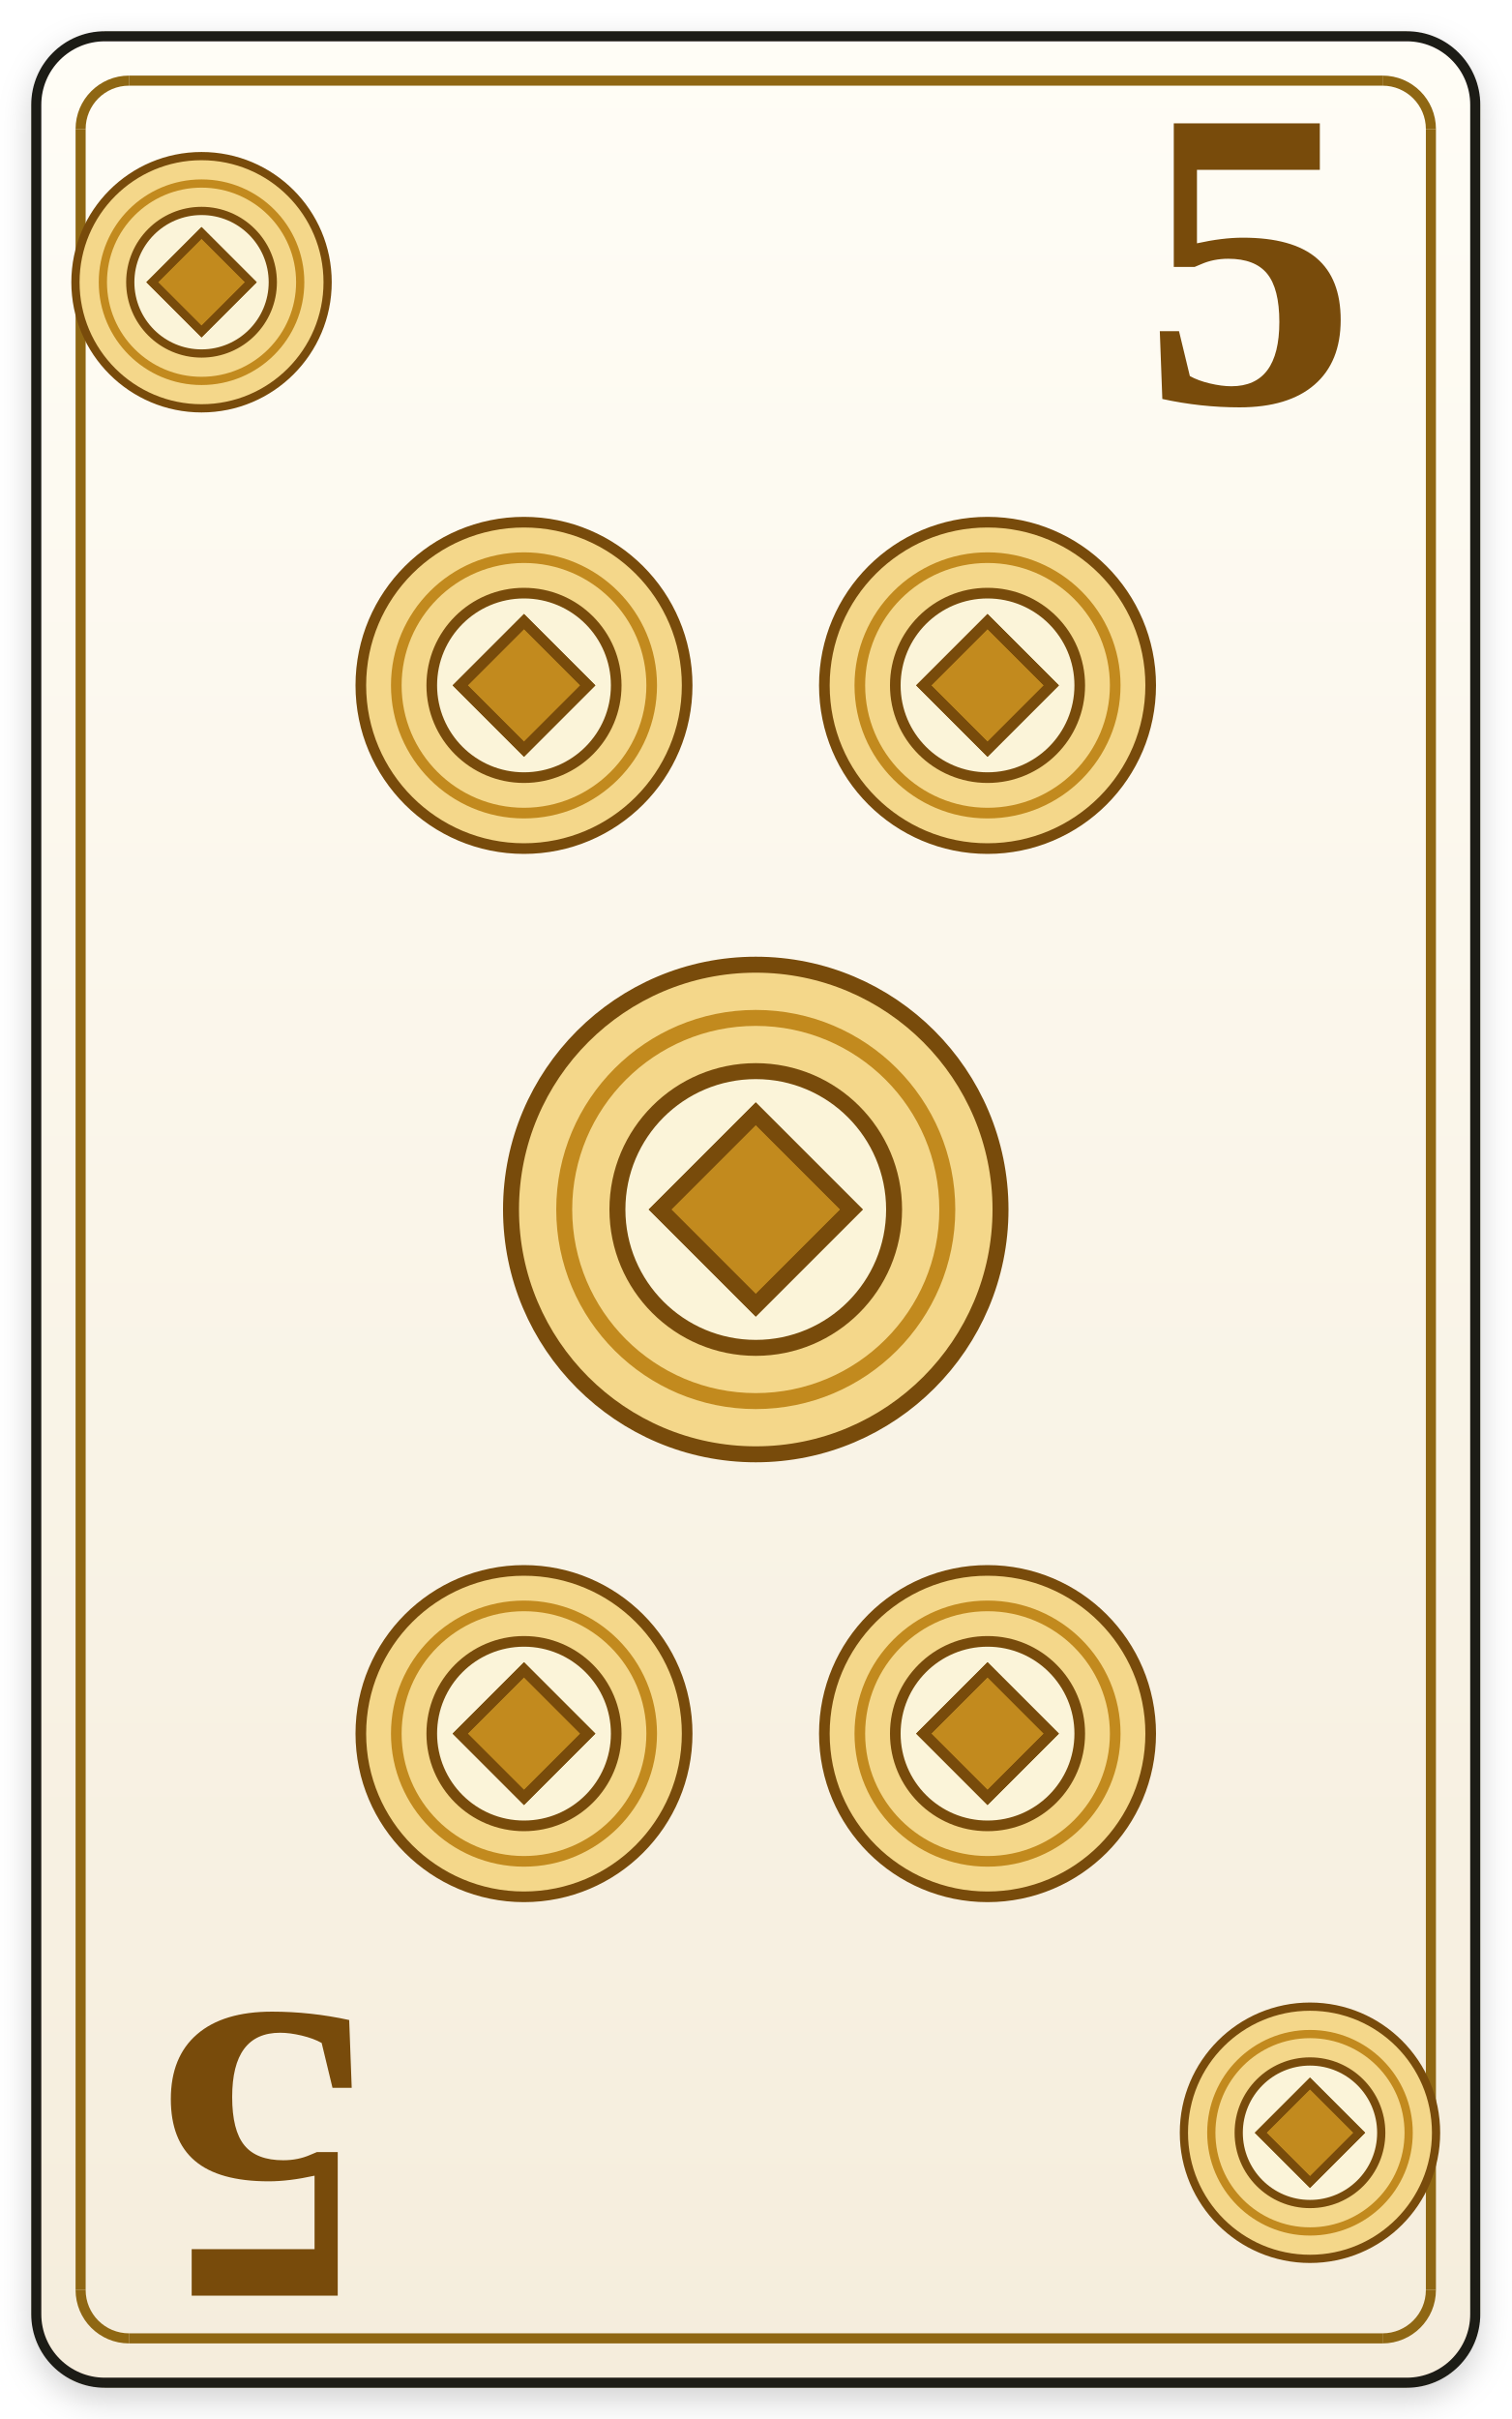
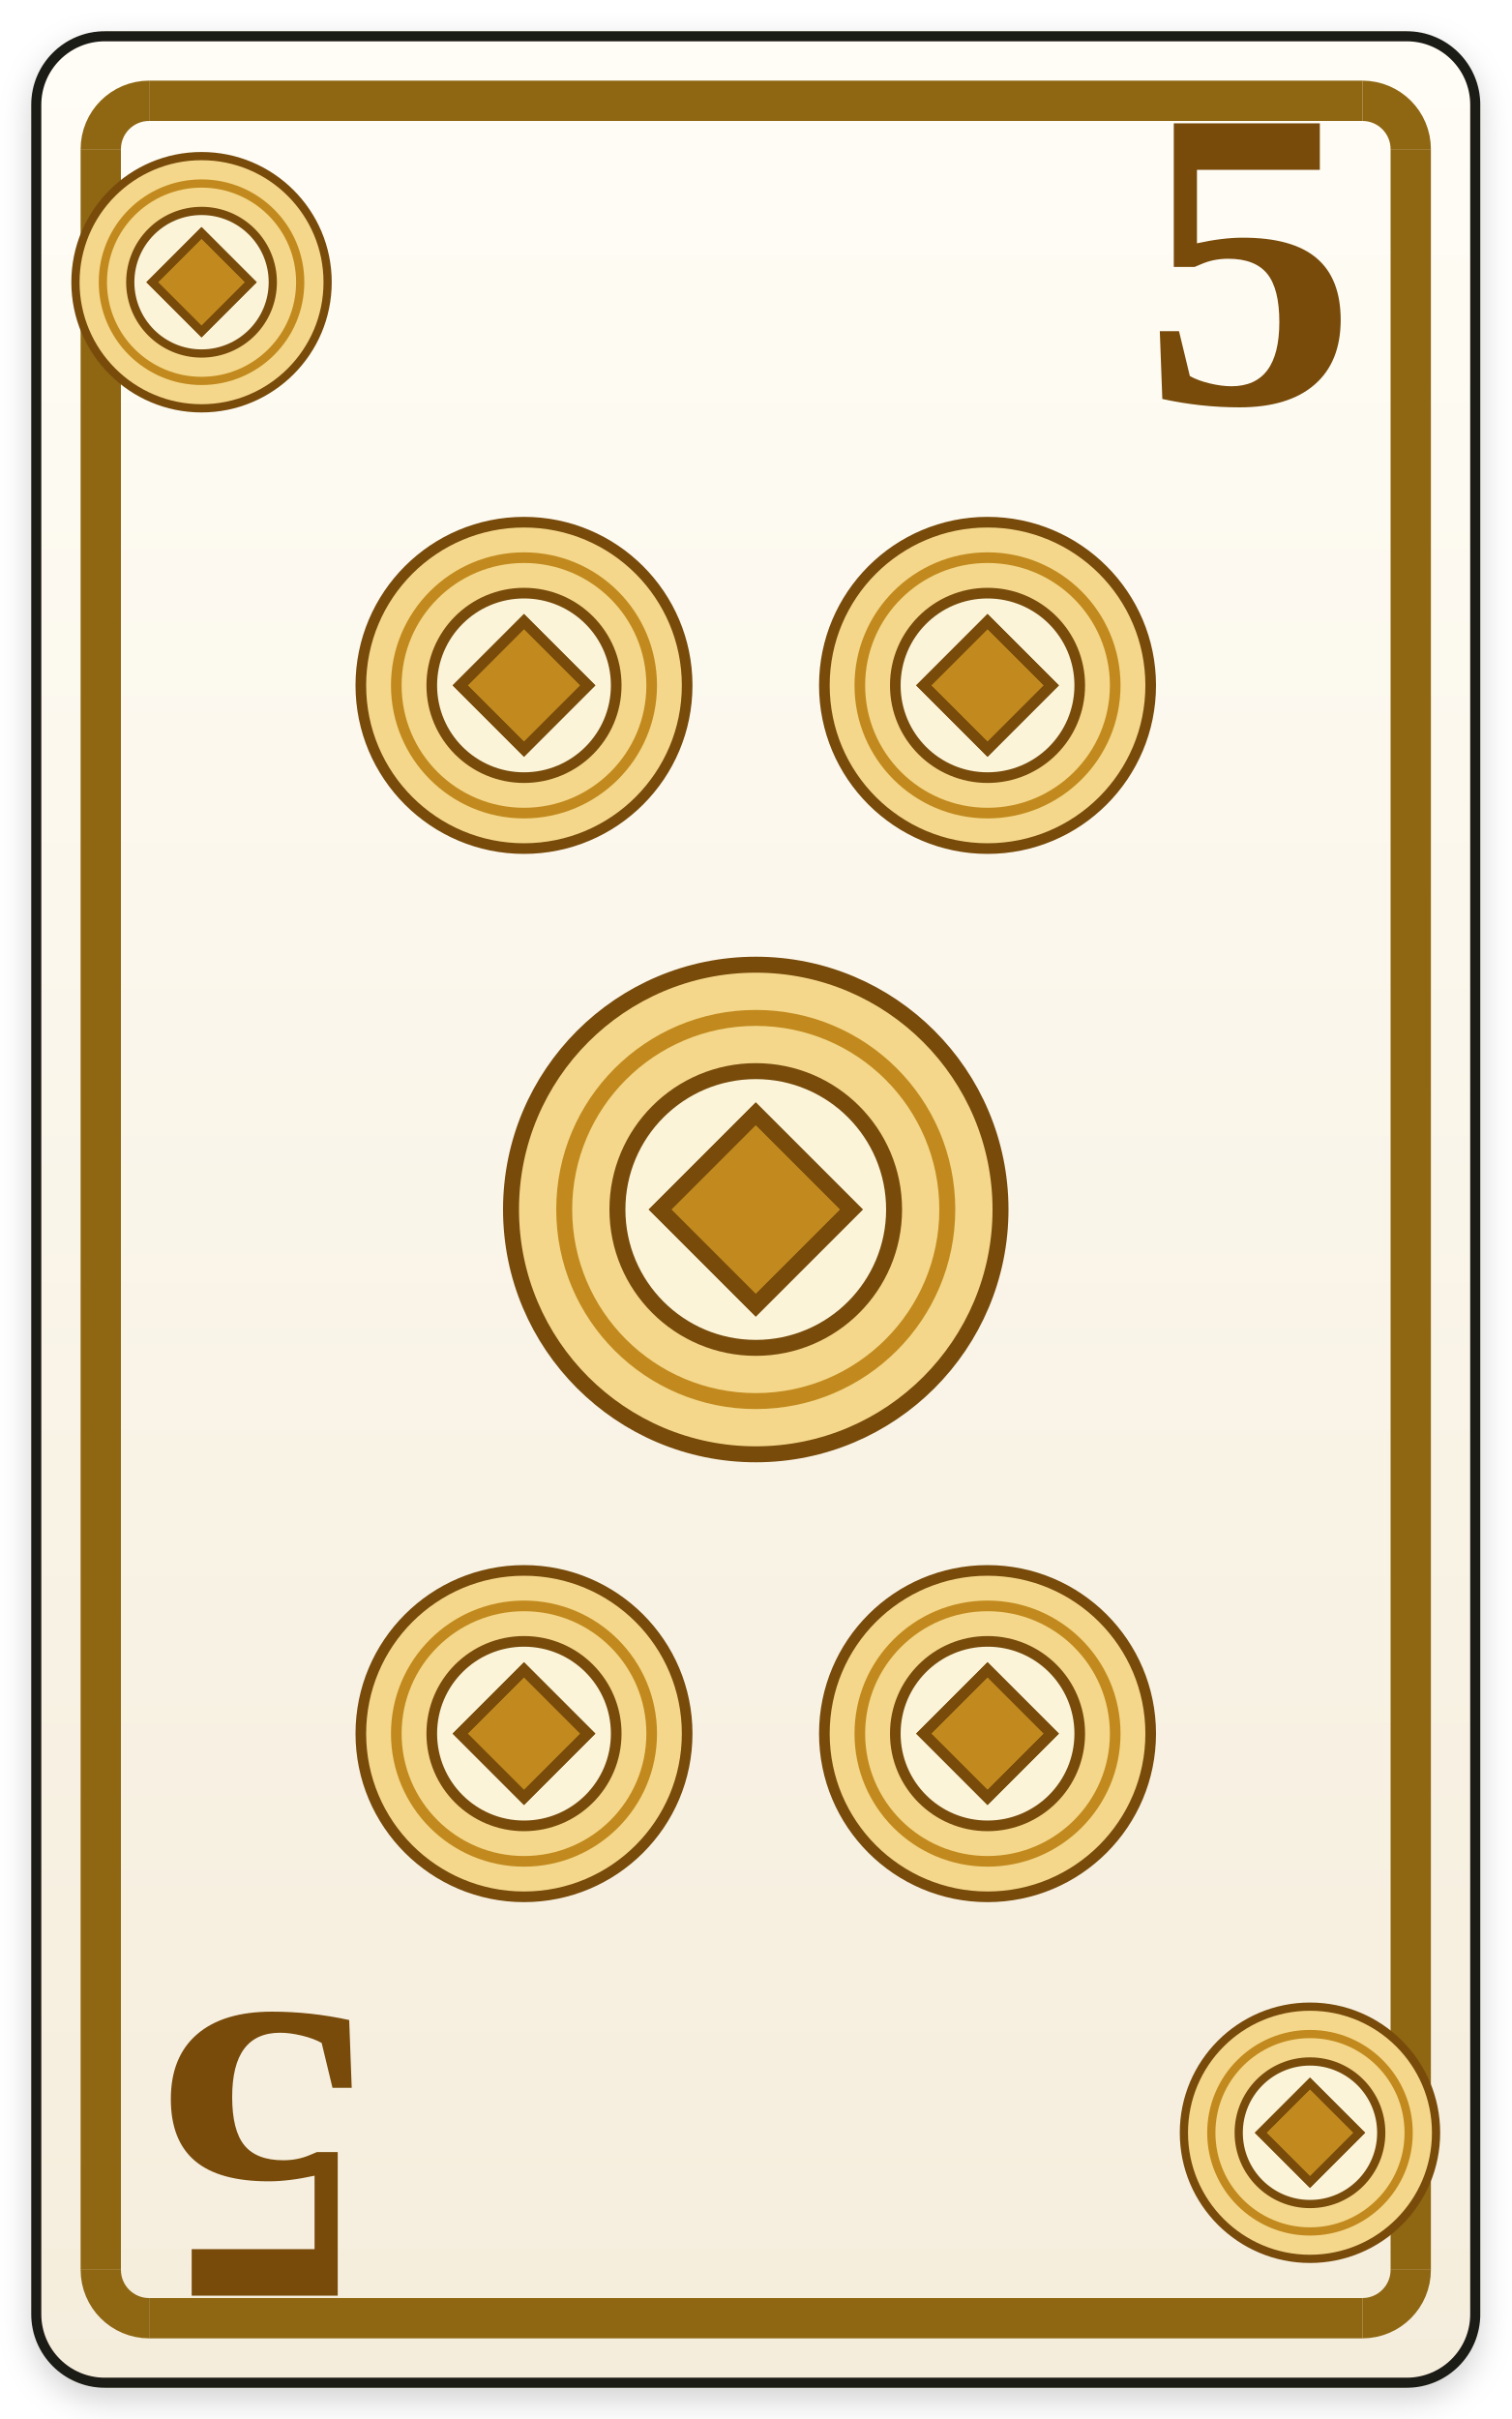
<svg xmlns="http://www.w3.org/2000/svg" width="750" height="1200" viewBox="0 0 750 1200" role="img" aria-labelledby="title desc">
  <defs>
    <linearGradient id="paperGradient" x1="0" y1="0" x2="0" y2="1">
      <stop offset="0%" stop-color="#fffdf6" />
      <stop offset="100%" stop-color="#f5eddc" />
    </linearGradient>
    <filter id="shadow" x="-20%" y="-20%" width="140%" height="140%">
      <feDropShadow dx="0" dy="6" stdDeviation="8" flood-color="#000000" flood-opacity="0.18" />
    </filter>
  </defs>
  <rect x="18" y="18" width="714" height="1164" rx="34" fill="url(#paperGradient)" stroke="#1f1b16" stroke-width="5" filter="url(#shadow)" />
-   <path d="M 40 64 V 1136" fill="none" stroke="#8f6713" stroke-width="5" />
-   <path d="M 710 64 V 1136" fill="none" stroke="#8f6713" stroke-width="5" />
-   <path d="M 40 64 A 24 24 0 0 1 64 40" fill="none" stroke="#8f6713" stroke-width="5" />
-   <path d="M 686 40 A 24 24 0 0 1 710 64" fill="none" stroke="#8f6713" stroke-width="5" />
-   <path d="M 40 1136 A 24 24 0 0 0 64 1160" fill="none" stroke="#8f6713" stroke-width="5" />
-   <path d="M 686 1160 A 24 24 0 0 0 710 1136" fill="none" stroke="#8f6713" stroke-width="5" />
-   <path d="M 64 40 H 686" fill="none" stroke="#8f6713" stroke-width="5" />
-   <path d="M 64 1160 H 686" fill="none" stroke="#8f6713" stroke-width="5" />
+   <path d="M 50 74 V 1126" fill="none" stroke="#8f6713" stroke-width="20" />
+   <path d="M 700 74 V 1126" fill="none" stroke="#8f6713" stroke-width="20" />
+   <path d="M 50 74 A 24 24 0 0 1 74 50" fill="none" stroke="#8f6713" stroke-width="20" />
+   <path d="M 676 50 A 24 24 0 0 1 700 74" fill="none" stroke="#8f6713" stroke-width="20" />
+   <path d="M 50 1126 A 24 24 0 0 0 74 1150" fill="none" stroke="#8f6713" stroke-width="20" />
+   <path d="M 676 1150 A 24 24 0 0 0 700 1126" fill="none" stroke="#8f6713" stroke-width="20" />
+   <path d="M 74 50 H 676" fill="none" stroke="#8f6713" stroke-width="20" />
+   <path d="M 74 1150 H 676" fill="none" stroke="#8f6713" stroke-width="20" />
  <g transform="translate(100 140) rotate(0)">
    <circle r="62.56" fill="#f4d78a" stroke="#784b0b" stroke-width="4.08" />
    <circle r="48.96" fill="none" stroke="#c28a1e" stroke-width="4.08" />
    <circle r="35.36" fill="#fbf4d9" stroke="#784b0b" stroke-width="4.08" />
    <path d="M 0 -24.48 L 24.48 0 L 0 24.48 L -24.48 0 Z" fill="#c28a1e" stroke="#784b0b" stroke-width="4.08" />
    <path d="M -24.48 0 L 0 -24.48 L 24.48 0 L 0 24.48 Z" fill="none" stroke="#784b0b" stroke-width="4.08" />
  </g>
  <g transform="translate(750 1198) rotate(180)">
    <g transform="translate(100 140) rotate(0)">
      <circle r="62.56" fill="#f4d78a" stroke="#784b0b" stroke-width="4.08" />
      <circle r="48.96" fill="none" stroke="#c28a1e" stroke-width="4.08" />
      <circle r="35.36" fill="#fbf4d9" stroke="#784b0b" stroke-width="4.08" />
      <path d="M 0 -24.48 L 24.48 0 L 0 24.48 L -24.48 0 Z" fill="#c28a1e" stroke="#784b0b" stroke-width="4.08" />
      <path d="M -24.48 0 L 0 -24.48 L 24.48 0 L 0 24.48 Z" fill="none" stroke="#784b0b" stroke-width="4.08" />
    </g>
  </g>
  <text x="620" y="200" text-anchor="middle" font-size="212" font-family="Georgia, Times New Roman, serif" font-weight="700" fill="#784b0b">5</text>
  <g transform="translate(130 1000) rotate(180)">
    <text x="0" y="0" text-anchor="middle" font-size="212" font-family="Georgia, Times New Roman, serif" font-weight="700" fill="#784b0b">5</text>
  </g>
  <g transform="translate(260 340) rotate(0)">
    <circle r="80.96" fill="#f4d78a" stroke="#784b0b" stroke-width="5.28" />
    <circle r="63.36" fill="none" stroke="#c28a1e" stroke-width="5.28" />
    <circle r="45.76" fill="#fbf4d9" stroke="#784b0b" stroke-width="5.28" />
    <path d="M 0 -31.68 L 31.68 0 L 0 31.68 L -31.68 0 Z" fill="#c28a1e" stroke="#784b0b" stroke-width="5.28" />
    <path d="M -31.68 0 L 0 -31.68 L 31.68 0 L 0 31.68 Z" fill="none" stroke="#784b0b" stroke-width="5.28" />
  </g>
  <g transform="translate(490 340) rotate(0)">
    <circle r="80.96" fill="#f4d78a" stroke="#784b0b" stroke-width="5.28" />
    <circle r="63.36" fill="none" stroke="#c28a1e" stroke-width="5.28" />
    <circle r="45.76" fill="#fbf4d9" stroke="#784b0b" stroke-width="5.28" />
    <path d="M 0 -31.68 L 31.68 0 L 0 31.68 L -31.68 0 Z" fill="#c28a1e" stroke="#784b0b" stroke-width="5.28" />
    <path d="M -31.68 0 L 0 -31.68 L 31.68 0 L 0 31.68 Z" fill="none" stroke="#784b0b" stroke-width="5.28" />
  </g>
  <g transform="translate(375 600) rotate(0)">
    <circle r="121.44" fill="#f4d78a" stroke="#784b0b" stroke-width="7.92" />
    <circle r="95.04" fill="none" stroke="#c28a1e" stroke-width="7.92" />
    <circle r="68.64" fill="#fbf4d9" stroke="#784b0b" stroke-width="7.92" />
    <path d="M 0 -47.52 L 47.52 0 L 0 47.52 L -47.52 0 Z" fill="#c28a1e" stroke="#784b0b" stroke-width="7.92" />
    <path d="M -47.52 0 L 0 -47.52 L 47.52 0 L 0 47.52 Z" fill="none" stroke="#784b0b" stroke-width="7.92" />
  </g>
  <g transform="translate(260 860) rotate(180)">
    <circle r="80.96" fill="#f4d78a" stroke="#784b0b" stroke-width="5.28" />
    <circle r="63.36" fill="none" stroke="#c28a1e" stroke-width="5.28" />
    <circle r="45.76" fill="#fbf4d9" stroke="#784b0b" stroke-width="5.28" />
    <path d="M 0 -31.68 L 31.68 0 L 0 31.68 L -31.68 0 Z" fill="#c28a1e" stroke="#784b0b" stroke-width="5.28" />
    <path d="M -31.68 0 L 0 -31.68 L 31.68 0 L 0 31.68 Z" fill="none" stroke="#784b0b" stroke-width="5.28" />
  </g>
  <g transform="translate(490 860) rotate(180)">
    <circle r="80.96" fill="#f4d78a" stroke="#784b0b" stroke-width="5.28" />
    <circle r="63.36" fill="none" stroke="#c28a1e" stroke-width="5.28" />
    <circle r="45.76" fill="#fbf4d9" stroke="#784b0b" stroke-width="5.28" />
    <path d="M 0 -31.68 L 31.68 0 L 0 31.68 L -31.68 0 Z" fill="#c28a1e" stroke="#784b0b" stroke-width="5.28" />
    <path d="M -31.68 0 L 0 -31.68 L 31.68 0 L 0 31.68 Z" fill="none" stroke="#784b0b" stroke-width="5.28" />
  </g>
</svg>
